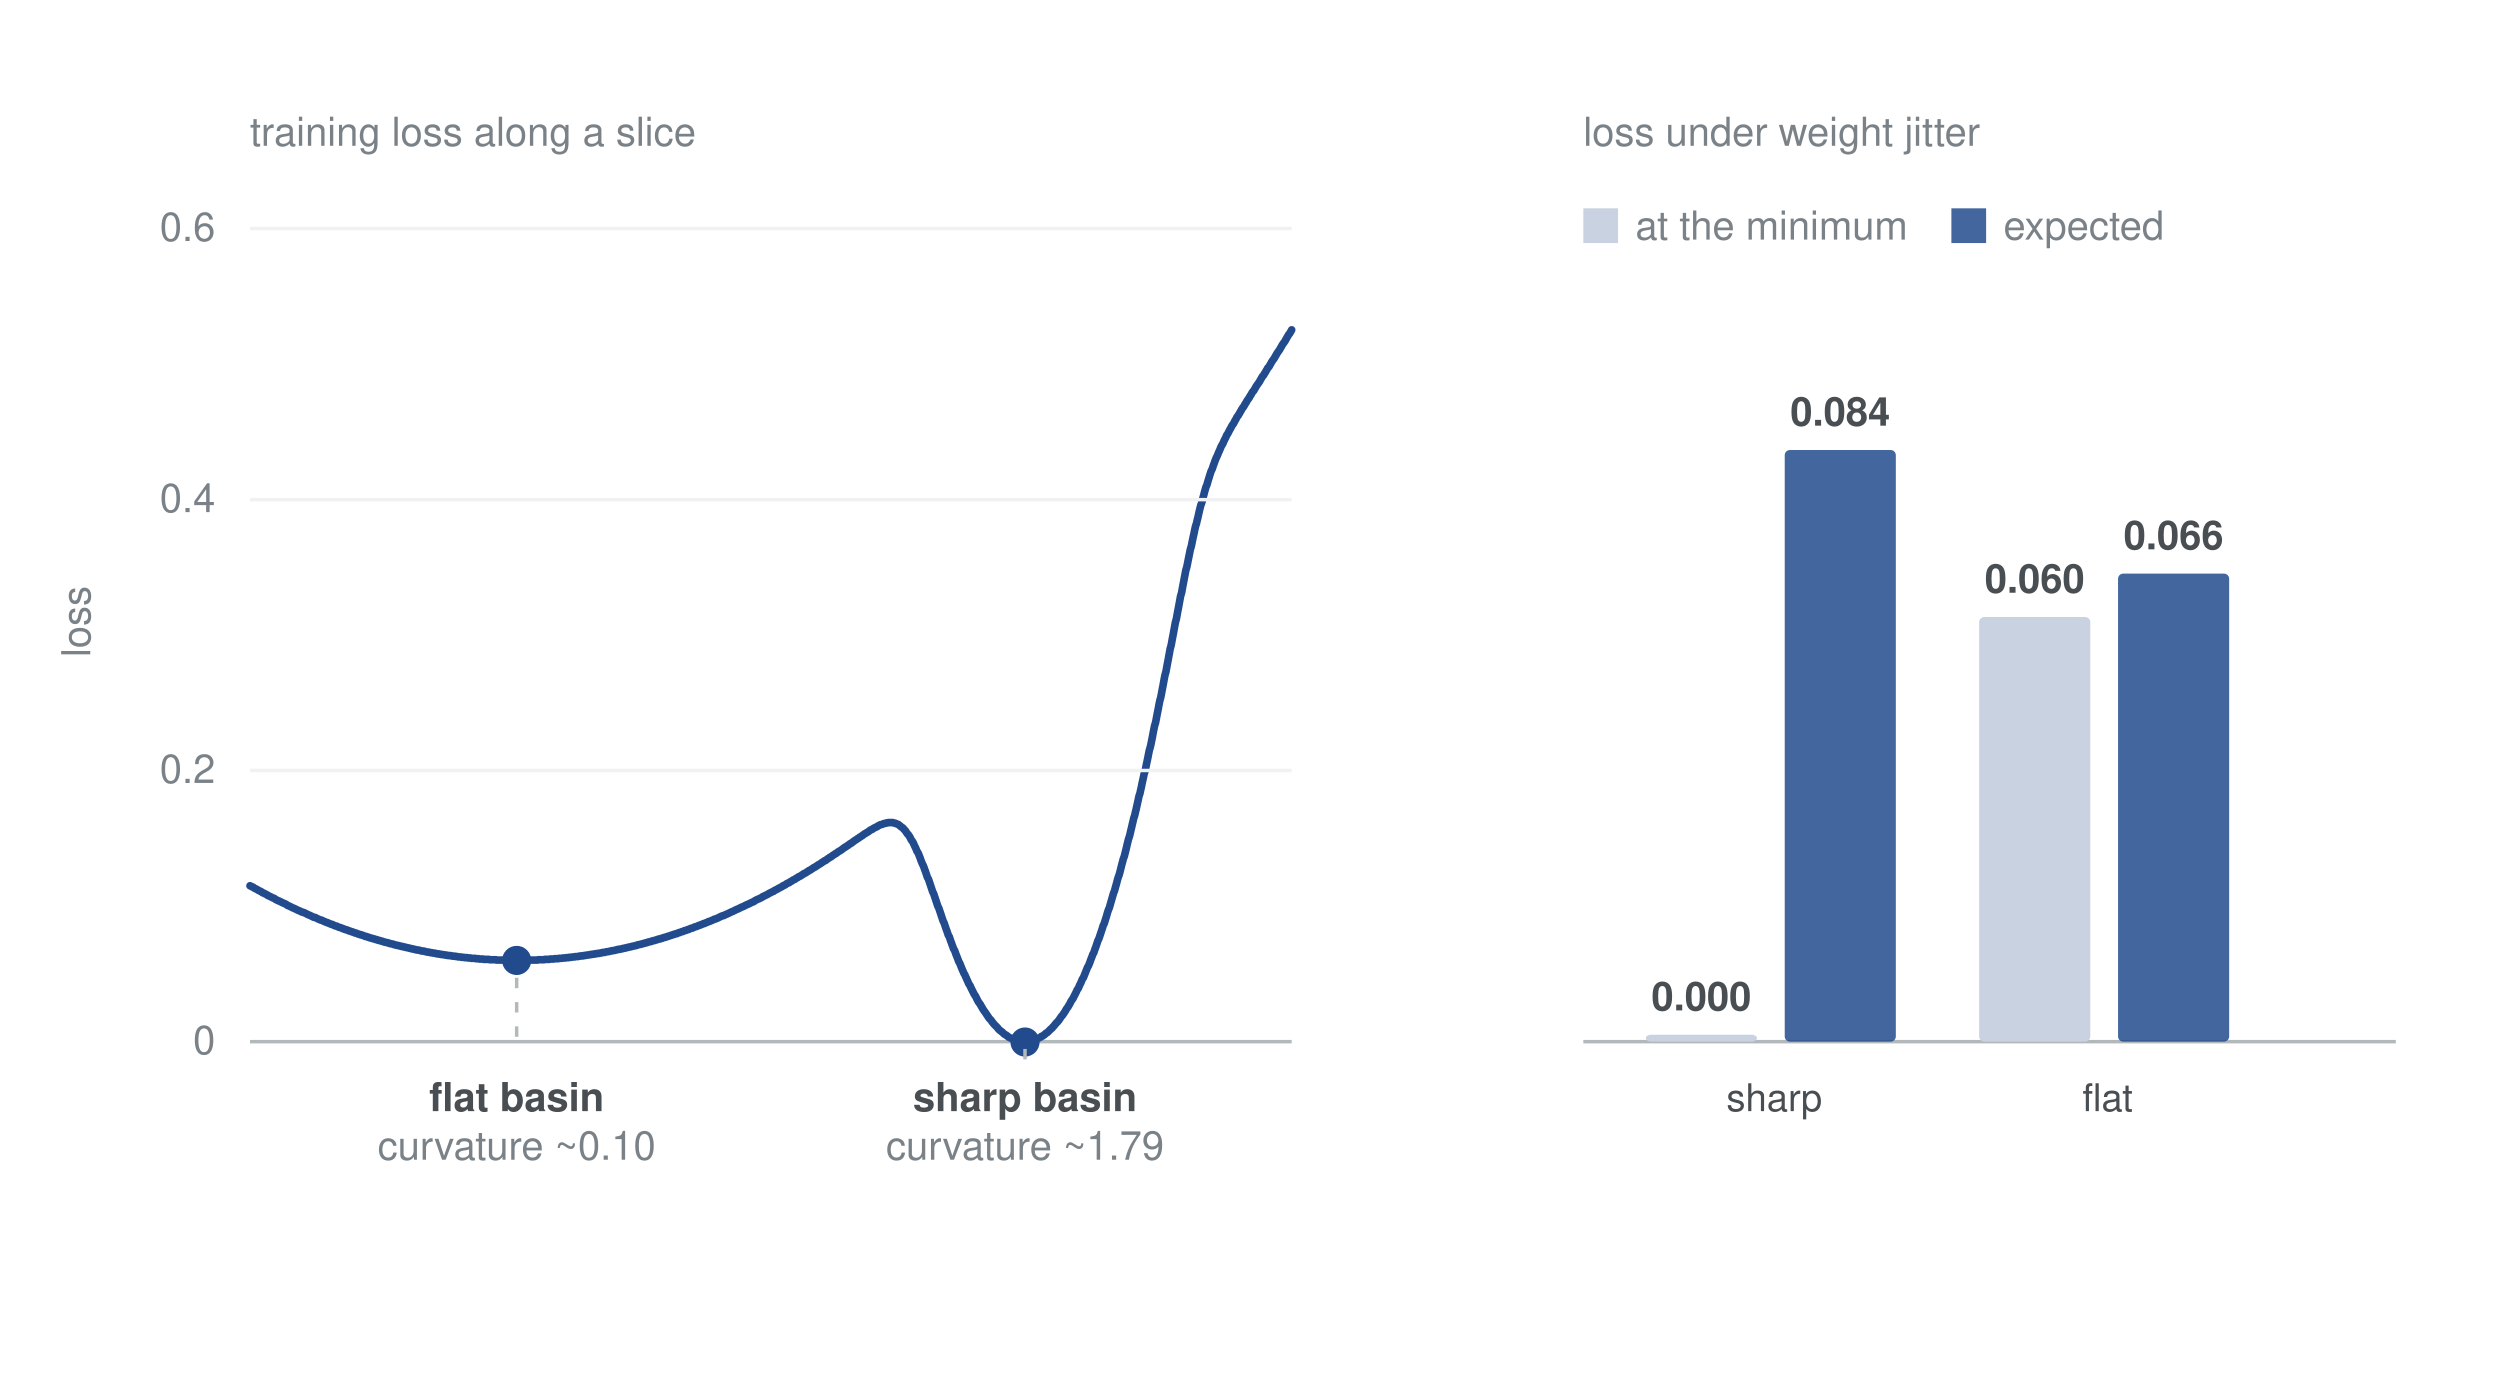
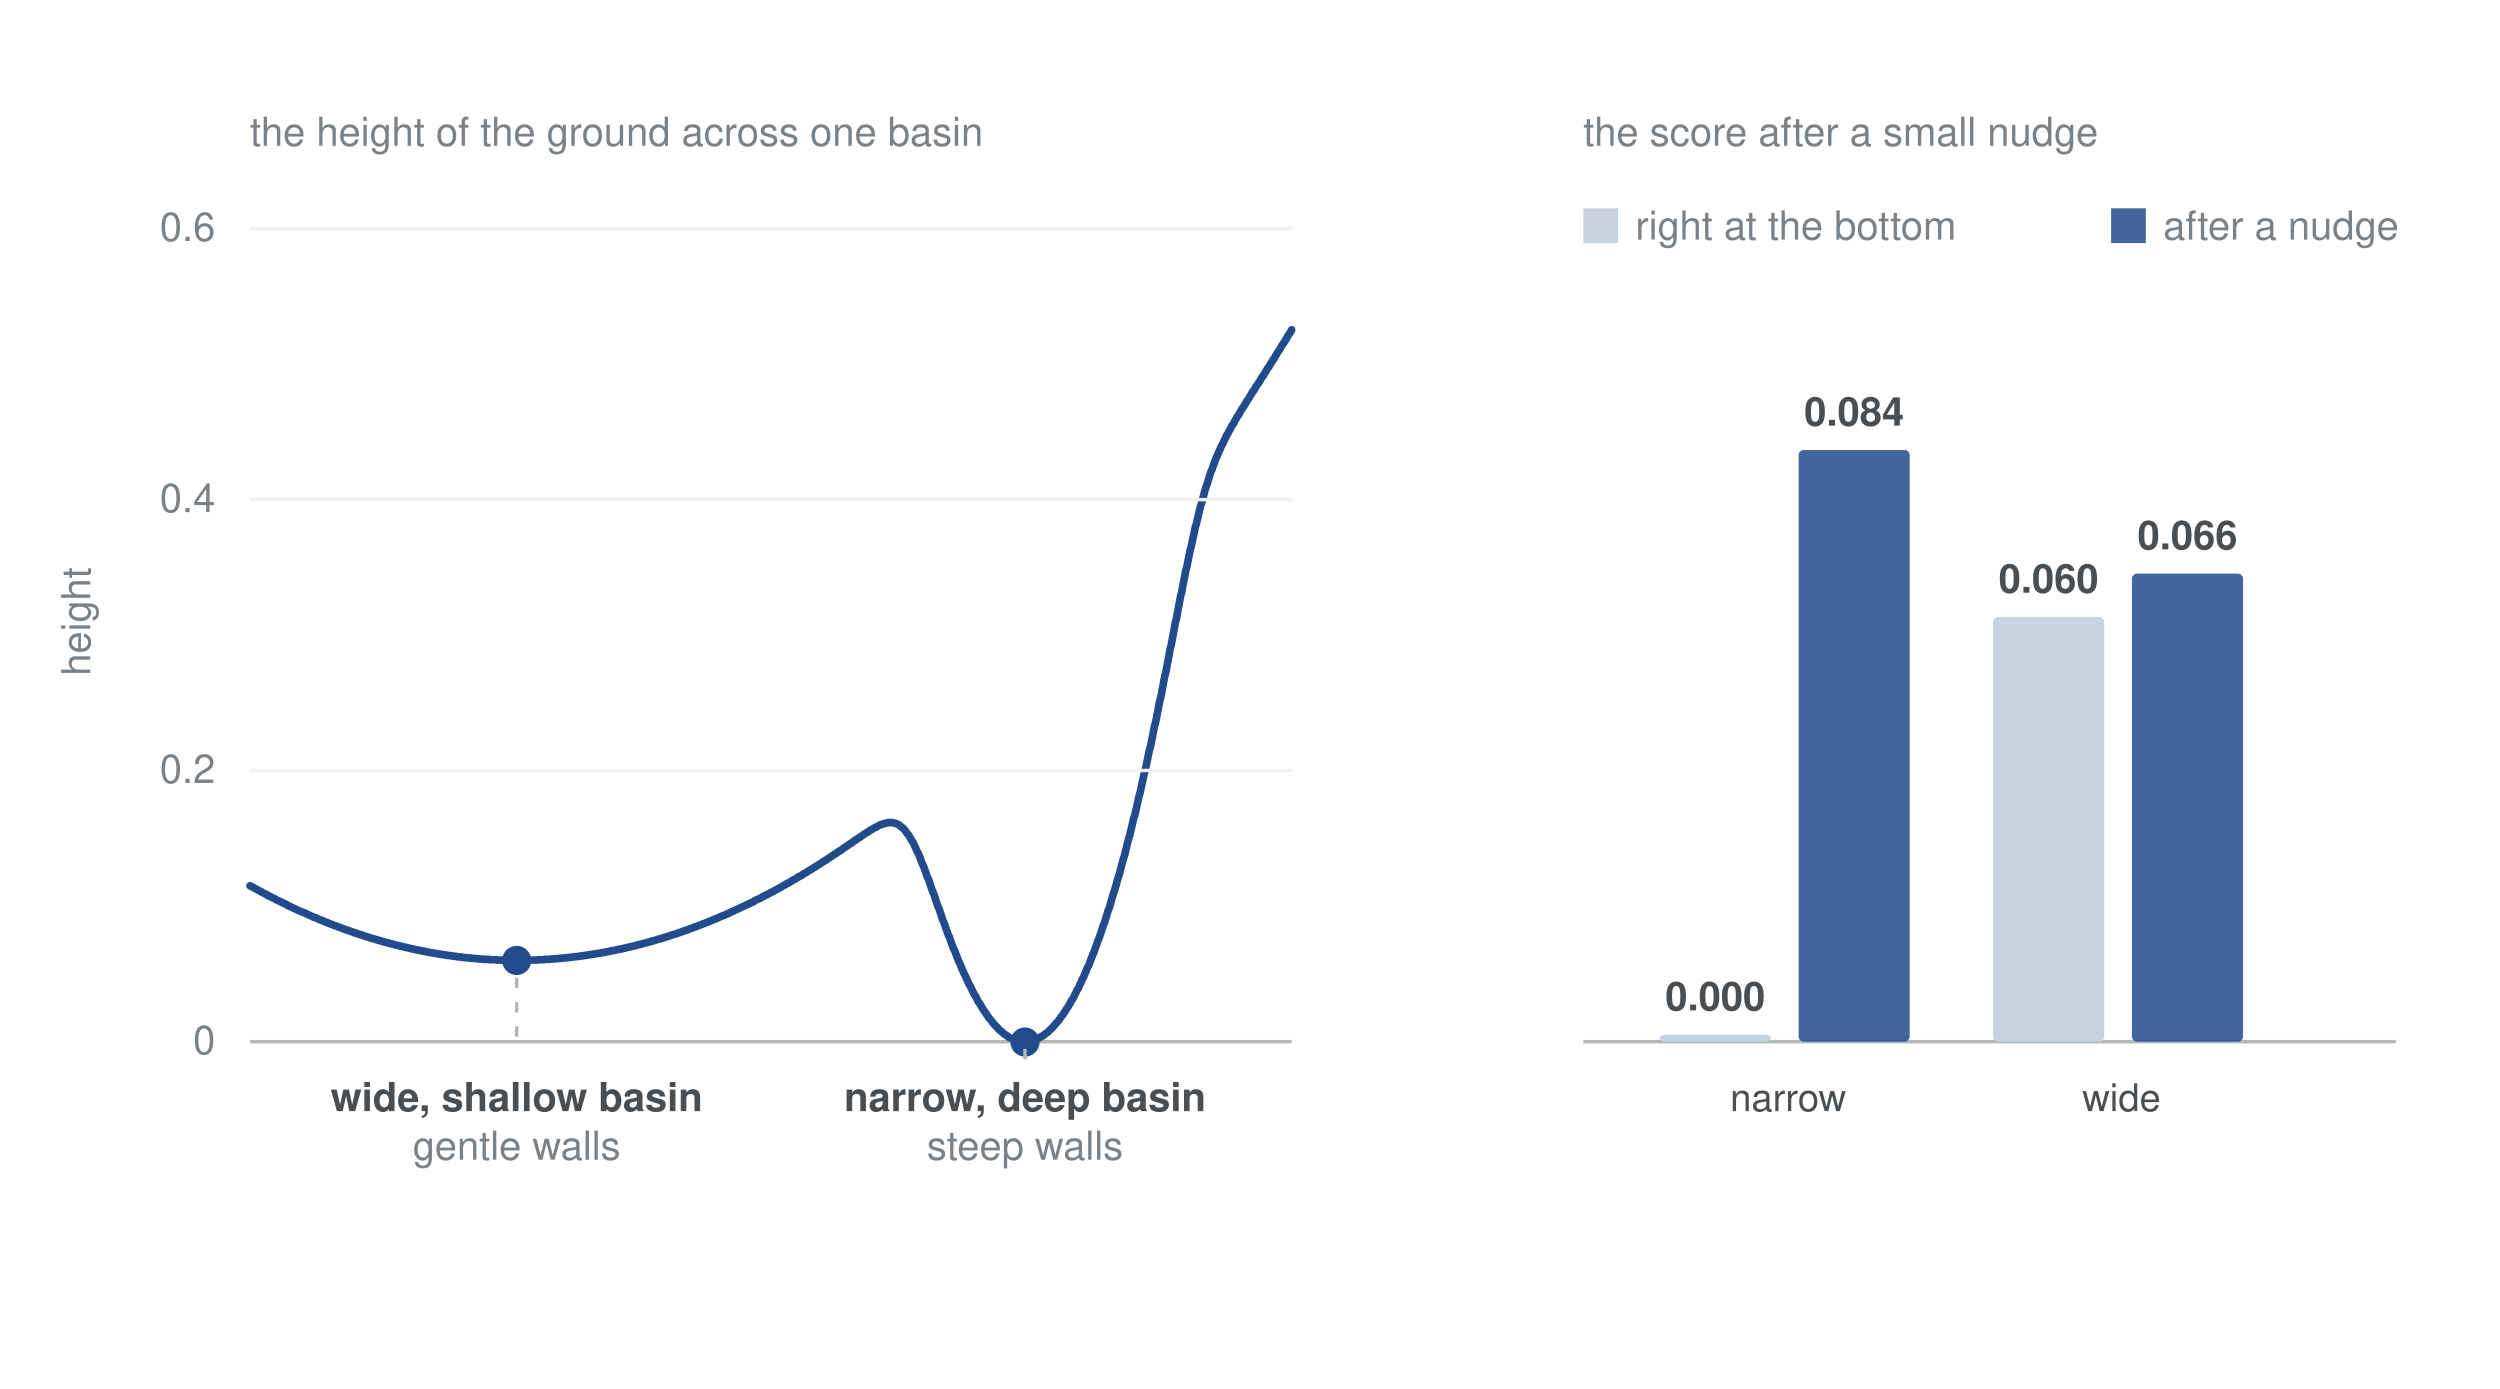
<svg xmlns="http://www.w3.org/2000/svg" viewBox="0 0 720 400" width="720" height="400" role="img" aria-labelledby="t d">
  <style>text{font-family:'Trebuchet MS', Helvetica, Arial, sans-serif;}</style>
  <line x1="72.0" y1="300.0" x2="372.0" y2="300.0" stroke="#b3b8bb" stroke-width="1" />
  <path d="M 72.0,255.1 L 72.2,255.2 L 72.4,255.3 L 72.6,255.4 L 72.9,255.5 L 73.1,255.7 L 73.3,255.8 L 73.5,255.9 L 73.7,256.0 L 73.9,256.1 L 74.1,256.2 L 74.4,256.4 L 74.6,256.5 L 74.8,256.6 L 75.0,256.7 L 75.2,256.8 L 75.4,256.9 L 75.6,257.1 L 75.9,257.2 L 76.1,257.3 L 76.3,257.4 L 76.5,257.5 L 76.7,257.6 L 76.9,257.7 L 77.1,257.9 L 77.4,258.0 L 77.6,258.1 L 77.8,258.2 L 78.0,258.3 L 78.2,258.4 L 78.4,258.5 L 78.6,258.6 L 78.9,258.7 L 79.1,258.8 L 79.3,259.0 L 79.5,259.1 L 79.7,259.2 L 79.9,259.3 L 80.1,259.4 L 80.4,259.5 L 80.6,259.6 L 80.8,259.7 L 81.0,259.8 L 81.2,259.9 L 81.4,260.0 L 81.6,260.1 L 81.9,260.2 L 82.1,260.3 L 82.3,260.4 L 82.5,260.5 L 82.7,260.7 L 82.9,260.8 L 83.2,260.9 L 83.4,261.0 L 83.6,261.1 L 83.8,261.2 L 84.0,261.3 L 84.2,261.4 L 84.4,261.5 L 84.7,261.6 L 84.9,261.7 L 85.1,261.8 L 85.3,261.9 L 85.5,262.0 L 85.7,262.1 L 85.9,262.2 L 86.2,262.3 L 86.4,262.4 L 86.6,262.5 L 86.8,262.6 L 87.0,262.7 L 87.2,262.7 L 87.4,262.8 L 87.7,262.9 L 87.9,263.0 L 88.1,263.1 L 88.3,263.2 L 88.5,263.3 L 88.7,263.4 L 88.9,263.5 L 89.2,263.6 L 89.4,263.7 L 89.6,263.8 L 89.8,263.9 L 90.0,264.0 L 90.2,264.1 L 90.4,264.2 L 90.7,264.2 L 90.9,264.3 L 91.1,264.4 L 91.3,264.5 L 91.5,264.6 L 91.7,264.7 L 91.9,264.8 L 92.2,264.9 L 92.4,265.0 L 92.6,265.0 L 92.8,265.1 L 93.0,265.2 L 93.2,265.3 L 93.4,265.4 L 93.7,265.5 L 93.9,265.6 L 94.1,265.7 L 94.3,265.7 L 94.5,265.8 L 94.7,265.9 L 94.9,266.0 L 95.2,266.1 L 95.4,266.2 L 95.6,266.2 L 95.8,266.3 L 96.0,266.4 L 96.2,266.5 L 96.4,266.6 L 96.7,266.7 L 96.9,266.7 L 97.1,266.8 L 97.3,266.9 L 97.5,267.0 L 97.7,267.1 L 97.9,267.1 L 98.2,267.2 L 98.4,267.3 L 98.6,267.4 L 98.8,267.5 L 99.0,267.5 L 99.2,267.6 L 99.4,267.7 L 99.7,267.8 L 99.9,267.8 L 100.1,267.9 L 100.3,268.0 L 100.5,268.1 L 100.7,268.1 L 100.9,268.2 L 101.2,268.3 L 101.4,268.4 L 101.6,268.4 L 101.8,268.5 L 102.0,268.6 L 102.2,268.7 L 102.5,268.7 L 102.7,268.8 L 102.9,268.9 L 103.1,269.0 L 103.3,269.0 L 103.5,269.1 L 103.7,269.2 L 104.0,269.2 L 104.2,269.3 L 104.4,269.4 L 104.6,269.4 L 104.8,269.5 L 105.0,269.6 L 105.2,269.7 L 105.5,269.7 L 105.7,269.8 L 105.9,269.9 L 106.1,269.9 L 106.3,270.0 L 106.5,270.1 L 106.7,270.1 L 107.0,270.2 L 107.2,270.3 L 107.4,270.3 L 107.6,270.4 L 107.8,270.4 L 108.0,270.5 L 108.2,270.6 L 108.5,270.6 L 108.7,270.7 L 108.9,270.8 L 109.1,270.8 L 109.3,270.9 L 109.5,270.9 L 109.7,271.0 L 110.0,271.1 L 110.2,271.1 L 110.4,271.2 L 110.6,271.3 L 110.8,271.3 L 111.0,271.4 L 111.2,271.4 L 111.5,271.5 L 111.7,271.5 L 111.9,271.6 L 112.1,271.7 L 112.3,271.7 L 112.5,271.8 L 112.7,271.8 L 113.0,271.9 L 113.2,271.9 L 113.4,272.0 L 113.6,272.1 L 113.8,272.1 L 114.0,272.2 L 114.2,272.2 L 114.5,272.3 L 114.7,272.3 L 114.9,272.4 L 115.1,272.4 L 115.3,272.5 L 115.5,272.5 L 115.7,272.6 L 116.0,272.6 L 116.2,272.7 L 116.4,272.7 L 116.6,272.8 L 116.8,272.8 L 117.0,272.9 L 117.2,272.9 L 117.5,273.0 L 117.7,273.0 L 117.9,273.1 L 118.1,273.1 L 118.3,273.2 L 118.5,273.2 L 118.7,273.3 L 119.0,273.3 L 119.2,273.4 L 119.4,273.4 L 119.6,273.5 L 119.8,273.5 L 120.0,273.6 L 120.2,273.6 L 120.5,273.6 L 120.7,273.7 L 120.9,273.7 L 121.1,273.8 L 121.3,273.8 L 121.5,273.9 L 121.7,273.9 L 122.0,273.9 L 122.2,274.0 L 122.4,274.0 L 122.6,274.1 L 122.8,274.1 L 123.0,274.2 L 123.3,274.2 L 123.5,274.2 L 123.7,274.3 L 123.9,274.3 L 124.1,274.4 L 124.3,274.4 L 124.5,274.4 L 124.8,274.5 L 125.0,274.5 L 125.2,274.5 L 125.4,274.6 L 125.6,274.6 L 125.8,274.7 L 126.0,274.7 L 126.3,274.7 L 126.5,274.8 L 126.7,274.8 L 126.9,274.8 L 127.1,274.9 L 127.3,274.9 L 127.5,274.9 L 127.8,275.0 L 128.0,275.0 L 128.2,275.0 L 128.4,275.1 L 128.6,275.1 L 128.8,275.1 L 129.0,275.2 L 129.3,275.2 L 129.5,275.2 L 129.7,275.2 L 129.9,275.3 L 130.1,275.3 L 130.3,275.3 L 130.5,275.4 L 130.8,275.4 L 131.0,275.4 L 131.2,275.4 L 131.4,275.5 L 131.6,275.5 L 131.8,275.5 L 132.0,275.6 L 132.3,275.6 L 132.5,275.6 L 132.7,275.6 L 132.9,275.7 L 133.1,275.7 L 133.3,275.7 L 133.5,275.7 L 133.8,275.8 L 134.0,275.8 L 134.2,275.8 L 134.4,275.8 L 134.6,275.8 L 134.8,275.9 L 135.0,275.9 L 135.3,275.9 L 135.5,275.9 L 135.7,276.0 L 135.9,276.0 L 136.1,276.0 L 136.3,276.0 L 136.5,276.0 L 136.8,276.0 L 137.0,276.1 L 137.2,276.1 L 137.4,276.1 L 137.6,276.1 L 137.8,276.1 L 138.0,276.2 L 138.3,276.2 L 138.5,276.2 L 138.7,276.2 L 138.9,276.2 L 139.1,276.2 L 139.3,276.3 L 139.5,276.3 L 139.8,276.3 L 140.0,276.3 L 140.2,276.3 L 140.4,276.3 L 140.6,276.3 L 140.8,276.3 L 141.0,276.4 L 141.3,276.4 L 141.5,276.4 L 141.7,276.4 L 141.9,276.4 L 142.1,276.4 L 142.3,276.4 L 142.6,276.4 L 142.8,276.4 L 143.0,276.5 L 143.2,276.5 L 143.4,276.5 L 143.6,276.5 L 143.8,276.5 L 144.1,276.5 L 144.3,276.5 L 144.5,276.5 L 144.7,276.5 L 144.9,276.5 L 145.1,276.5 L 145.3,276.5 L 145.6,276.5 L 145.8,276.5 L 146.0,276.6 L 146.2,276.6 L 146.4,276.6 L 146.6,276.6 L 146.8,276.6 L 147.1,276.6 L 147.3,276.6 L 147.5,276.6 L 147.7,276.6 L 147.9,276.6 L 148.1,276.6 L 148.3,276.6 L 148.6,276.6 L 148.8,276.6 L 149.0,276.6 L 149.2,276.6 L 149.4,276.6 L 149.6,276.6 L 149.8,276.6 L 150.1,276.6 L 150.3,276.6 L 150.5,276.6 L 150.7,276.6 L 150.9,276.6 L 151.1,276.6 L 151.3,276.6 L 151.6,276.6 L 151.8,276.5 L 152.0,276.5 L 152.2,276.5 L 152.4,276.5 L 152.6,276.5 L 152.8,276.5 L 153.1,276.5 L 153.3,276.5 L 153.5,276.5 L 153.7,276.5 L 153.9,276.5 L 154.1,276.5 L 154.3,276.5 L 154.6,276.5 L 154.8,276.5 L 155.0,276.4 L 155.2,276.4 L 155.4,276.4 L 155.6,276.4 L 155.8,276.4 L 156.1,276.4 L 156.3,276.4 L 156.5,276.4 L 156.7,276.4 L 156.9,276.3 L 157.1,276.3 L 157.3,276.3 L 157.6,276.3 L 157.8,276.3 L 158.0,276.3 L 158.2,276.3 L 158.4,276.2 L 158.6,276.2 L 158.8,276.2 L 159.1,276.2 L 159.3,276.2 L 159.5,276.2 L 159.7,276.1 L 159.9,276.1 L 160.1,276.1 L 160.3,276.1 L 160.6,276.1 L 160.8,276.1 L 161.0,276.0 L 161.2,276.0 L 161.4,276.0 L 161.6,276.0 L 161.8,276.0 L 162.1,275.9 L 162.3,275.9 L 162.5,275.9 L 162.7,275.9 L 162.9,275.9 L 163.1,275.8 L 163.4,275.8 L 163.6,275.8 L 163.8,275.8 L 164.0,275.7 L 164.2,275.7 L 164.4,275.7 L 164.6,275.7 L 164.9,275.6 L 165.1,275.6 L 165.3,275.6 L 165.5,275.6 L 165.7,275.5 L 165.9,275.5 L 166.1,275.5 L 166.4,275.5 L 166.6,275.4 L 166.8,275.4 L 167.0,275.4 L 167.2,275.3 L 167.4,275.3 L 167.6,275.3 L 167.9,275.3 L 168.1,275.2 L 168.3,275.2 L 168.5,275.2 L 168.7,275.1 L 168.9,275.1 L 169.1,275.1 L 169.4,275.0 L 169.6,275.0 L 169.8,275.0 L 170.0,274.9 L 170.2,274.9 L 170.4,274.9 L 170.6,274.8 L 170.9,274.8 L 171.1,274.8 L 171.3,274.7 L 171.5,274.7 L 171.7,274.7 L 171.9,274.6 L 172.1,274.6 L 172.4,274.6 L 172.6,274.5 L 172.8,274.5 L 173.0,274.5 L 173.2,274.4 L 173.4,274.4 L 173.6,274.3 L 173.9,274.3 L 174.1,274.3 L 174.3,274.2 L 174.5,274.2 L 174.7,274.1 L 174.9,274.1 L 175.1,274.1 L 175.4,274.0 L 175.6,274.0 L 175.8,273.9 L 176.0,273.9 L 176.2,273.8 L 176.4,273.8 L 176.6,273.8 L 176.9,273.7 L 177.1,273.7 L 177.3,273.6 L 177.5,273.6 L 177.7,273.5 L 177.9,273.5 L 178.1,273.4 L 178.4,273.4 L 178.6,273.4 L 178.8,273.3 L 179.0,273.3 L 179.2,273.2 L 179.4,273.2 L 179.6,273.1 L 179.9,273.1 L 180.1,273.0 L 180.3,273.0 L 180.5,272.9 L 180.7,272.9 L 180.9,272.8 L 181.1,272.8 L 181.4,272.7 L 181.6,272.7 L 181.8,272.6 L 182.0,272.6 L 182.2,272.5 L 182.4,272.5 L 182.7,272.4 L 182.9,272.4 L 183.1,272.3 L 183.3,272.3 L 183.5,272.2 L 183.7,272.1 L 183.9,272.1 L 184.2,272.0 L 184.4,272.0 L 184.6,271.9 L 184.8,271.9 L 185.0,271.8 L 185.2,271.8 L 185.4,271.7 L 185.7,271.6 L 185.9,271.6 L 186.1,271.5 L 186.3,271.5 L 186.5,271.4 L 186.7,271.3 L 186.9,271.3 L 187.2,271.2 L 187.4,271.2 L 187.6,271.1 L 187.8,271.0 L 188.0,271.0 L 188.2,270.9 L 188.4,270.9 L 188.7,270.8 L 188.9,270.7 L 189.1,270.7 L 189.3,270.6 L 189.5,270.5 L 189.7,270.5 L 189.9,270.4 L 190.2,270.4 L 190.4,270.3 L 190.6,270.2 L 190.8,270.2 L 191.0,270.1 L 191.2,270.0 L 191.4,270.0 L 191.7,269.9 L 191.9,269.8 L 192.1,269.8 L 192.3,269.7 L 192.5,269.6 L 192.7,269.6 L 192.9,269.5 L 193.2,269.4 L 193.4,269.3 L 193.6,269.3 L 193.8,269.2 L 194.0,269.1 L 194.2,269.1 L 194.4,269.0 L 194.7,268.9 L 194.9,268.9 L 195.1,268.8 L 195.3,268.7 L 195.5,268.6 L 195.7,268.6 L 195.9,268.5 L 196.2,268.4 L 196.4,268.3 L 196.6,268.3 L 196.8,268.2 L 197.0,268.1 L 197.2,268.0 L 197.4,268.0 L 197.7,267.9 L 197.9,267.8 L 198.1,267.7 L 198.3,267.7 L 198.5,267.6 L 198.7,267.5 L 198.9,267.4 L 199.2,267.3 L 199.4,267.3 L 199.6,267.2 L 199.8,267.1 L 200.0,267.0 L 200.2,266.9 L 200.4,266.9 L 200.7,266.8 L 200.9,266.7 L 201.1,266.6 L 201.3,266.5 L 201.5,266.5 L 201.7,266.4 L 201.9,266.3 L 202.2,266.2 L 202.4,266.1 L 202.6,266.0 L 202.8,266.0 L 203.0,265.9 L 203.2,265.8 L 203.5,265.7 L 203.7,265.6 L 203.9,265.5 L 204.1,265.4 L 204.3,265.4 L 204.5,265.3 L 204.7,265.2 L 205.0,265.1 L 205.2,265.0 L 205.4,264.9 L 205.6,264.8 L 205.8,264.7 L 206.0,264.7 L 206.2,264.6 L 206.5,264.5 L 206.7,264.4 L 206.9,264.3 L 207.1,264.2 L 207.3,264.1 L 207.5,264.0 L 207.7,263.9 L 208.0,263.8 L 208.2,263.7 L 208.4,263.7 L 208.6,263.6 L 208.8,263.5 L 209.0,263.4 L 209.2,263.3 L 209.5,263.2 L 209.7,263.1 L 209.9,263.0 L 210.1,262.9 L 210.3,262.8 L 210.5,262.7 L 210.7,262.6 L 211.0,262.5 L 211.2,262.4 L 211.4,262.3 L 211.6,262.2 L 211.8,262.1 L 212.0,262.0 L 212.2,261.9 L 212.5,261.8 L 212.7,261.7 L 212.9,261.6 L 213.1,261.5 L 213.3,261.4 L 213.5,261.3 L 213.7,261.2 L 214.0,261.1 L 214.2,261.0 L 214.4,260.9 L 214.6,260.8 L 214.8,260.7 L 215.0,260.6 L 215.2,260.5 L 215.5,260.4 L 215.7,260.3 L 215.9,260.2 L 216.1,260.1 L 216.3,260.0 L 216.5,259.9 L 216.7,259.8 L 217.0,259.7 L 217.2,259.6 L 217.4,259.4 L 217.6,259.3 L 217.8,259.2 L 218.0,259.1 L 218.2,259.0 L 218.5,258.9 L 218.7,258.8 L 218.9,258.7 L 219.1,258.6 L 219.3,258.5 L 219.5,258.4 L 219.7,258.2 L 220.0,258.1 L 220.2,258.0 L 220.4,257.9 L 220.6,257.8 L 220.8,257.7 L 221.0,257.6 L 221.2,257.5 L 221.5,257.3 L 221.7,257.2 L 221.9,257.1 L 222.1,257.0 L 222.3,256.9 L 222.5,256.8 L 222.8,256.7 L 223.0,256.5 L 223.2,256.4 L 223.4,256.3 L 223.6,256.2 L 223.8,256.1 L 224.0,256.0 L 224.3,255.8 L 224.5,255.7 L 224.7,255.6 L 224.9,255.5 L 225.1,255.4 L 225.3,255.3 L 225.5,255.1 L 225.8,255.0 L 226.0,254.9 L 226.2,254.8 L 226.4,254.6 L 226.6,254.5 L 226.8,254.4 L 227.0,254.3 L 227.3,254.2 L 227.5,254.0 L 227.7,253.9 L 227.9,253.8 L 228.1,253.7 L 228.3,253.5 L 228.5,253.4 L 228.8,253.3 L 229.0,253.2 L 229.2,253.0 L 229.4,252.9 L 229.6,252.8 L 229.8,252.7 L 230.0,252.5 L 230.3,252.4 L 230.5,252.3 L 230.7,252.2 L 230.9,252.0 L 231.1,251.9 L 231.3,251.8 L 231.5,251.6 L 231.8,251.5 L 232.0,251.4 L 232.2,251.3 L 232.4,251.1 L 232.6,251.0 L 232.8,250.9 L 233.0,250.7 L 233.3,250.6 L 233.5,250.5 L 233.7,250.3 L 233.9,250.2 L 234.1,250.1 L 234.3,249.9 L 234.5,249.8 L 234.8,249.7 L 235.0,249.5 L 235.2,249.4 L 235.4,249.3 L 235.6,249.1 L 235.8,249.0 L 236.0,248.9 L 236.3,248.7 L 236.5,248.6 L 236.7,248.4 L 236.9,248.3 L 237.1,248.2 L 237.3,248.0 L 237.5,247.9 L 237.8,247.8 L 238.0,247.6 L 238.2,247.5 L 238.4,247.3 L 238.6,247.2 L 238.8,247.1 L 239.0,246.9 L 239.3,246.8 L 239.5,246.6 L 239.7,246.5 L 239.9,246.3 L 240.1,246.2 L 240.3,246.1 L 240.5,245.9 L 240.8,245.8 L 241.0,245.6 L 241.2,245.5 L 241.4,245.3 L 241.6,245.2 L 241.8,245.1 L 242.1,244.9 L 242.3,244.8 L 242.5,244.6 L 242.7,244.5 L 242.9,244.3 L 243.1,244.2 L 243.3,244.0 L 243.6,243.9 L 243.8,243.7 L 244.0,243.6 L 244.2,243.5 L 244.4,243.3 L 244.6,243.2 L 244.8,243.0 L 245.1,242.9 L 245.3,242.7 L 245.5,242.6 L 245.7,242.4 L 245.9,242.3 L 246.1,242.1 L 246.3,242.0 L 246.6,241.8 L 246.8,241.7 L 247.0,241.5 L 247.2,241.4 L 247.4,241.3 L 247.6,241.1 L 247.8,241.0 L 248.1,240.8 L 248.3,240.7 L 248.5,240.5 L 248.7,240.4 L 248.9,240.2 L 249.1,240.1 L 249.3,240.0 L 249.6,239.8 L 249.8,239.7 L 250.0,239.6 L 250.2,239.4 L 250.4,239.3 L 250.6,239.1 L 250.8,239.0 L 251.1,238.9 L 251.3,238.8 L 251.5,238.6 L 251.7,238.5 L 251.9,238.4 L 252.1,238.3 L 252.3,238.2 L 252.6,238.1 L 252.8,237.9 L 253.0,237.8 L 253.2,237.7 L 253.4,237.6 L 253.6,237.5 L 253.8,237.5 L 254.1,237.4 L 254.3,237.3 L 254.5,237.2 L 254.7,237.2 L 254.9,237.1 L 255.1,237.1 L 255.3,237.0 L 255.6,237.0 L 255.8,236.9 L 256.0,236.9 L 256.2,236.9 L 256.4,236.9 L 256.6,236.9 L 256.8,236.9 L 257.1,236.9 L 257.3,237.0 L 257.5,237.0 L 257.7,237.1 L 257.9,237.1 L 258.1,237.2 L 258.3,237.3 L 258.6,237.4 L 258.8,237.5 L 259.0,237.7 L 259.2,237.8 L 259.4,238.0 L 259.6,238.2 L 259.8,238.3 L 260.1,238.5 L 260.3,238.8 L 260.5,239.0 L 260.7,239.2 L 260.9,239.5 L 261.1,239.8 L 261.3,240.1 L 261.6,240.4 L 261.8,240.7 L 262.0,241.0 L 262.2,241.4 L 262.4,241.8 L 262.6,242.1 L 262.9,242.5 L 263.1,242.9 L 263.3,243.4 L 263.5,243.8 L 263.7,244.2 L 263.9,244.7 L 264.1,245.2 L 264.4,245.6 L 264.6,246.1 L 264.8,246.6 L 265.0,247.1 L 265.2,247.7 L 265.4,248.2 L 265.6,248.7 L 265.9,249.3 L 266.1,249.8 L 266.3,250.4 L 266.5,250.9 L 266.7,251.5 L 266.9,252.1 L 267.1,252.7 L 267.4,253.2 L 267.6,253.8 L 267.8,254.4 L 268.0,255.0 L 268.2,255.6 L 268.4,256.2 L 268.6,256.8 L 268.9,257.4 L 269.1,258.0 L 269.3,258.6 L 269.5,259.2 L 269.7,259.8 L 269.9,260.4 L 270.1,261.0 L 270.4,261.6 L 270.6,262.2 L 270.8,262.8 L 271.0,263.4 L 271.2,264.0 L 271.4,264.6 L 271.6,265.2 L 271.9,265.8 L 272.1,266.4 L 272.3,267.0 L 272.5,267.6 L 272.7,268.1 L 272.9,268.7 L 273.1,269.3 L 273.4,269.8 L 273.6,270.4 L 273.8,271.0 L 274.0,271.5 L 274.2,272.1 L 274.4,272.6 L 274.6,273.2 L 274.9,273.7 L 275.1,274.2 L 275.3,274.8 L 275.5,275.3 L 275.7,275.8 L 275.9,276.3 L 276.1,276.9 L 276.4,277.4 L 276.6,277.9 L 276.8,278.4 L 277.0,278.9 L 277.2,279.4 L 277.4,279.8 L 277.6,280.3 L 277.9,280.8 L 278.1,281.3 L 278.3,281.7 L 278.5,282.2 L 278.7,282.6 L 278.9,283.1 L 279.1,283.5 L 279.4,283.9 L 279.6,284.4 L 279.8,284.8 L 280.0,285.2 L 280.2,285.6 L 280.4,286.0 L 280.6,286.4 L 280.9,286.8 L 281.1,287.2 L 281.3,287.6 L 281.5,288.0 L 281.7,288.4 L 281.9,288.7 L 282.2,289.1 L 282.4,289.4 L 282.6,289.8 L 282.8,290.1 L 283.0,290.5 L 283.2,290.8 L 283.4,291.1 L 283.7,291.5 L 283.9,291.8 L 284.1,292.1 L 284.3,292.4 L 284.5,292.7 L 284.7,293.0 L 284.9,293.3 L 285.2,293.6 L 285.4,293.8 L 285.6,294.1 L 285.8,294.4 L 286.0,294.6 L 286.2,294.9 L 286.4,295.1 L 286.7,295.4 L 286.9,295.6 L 287.1,295.8 L 287.3,296.0 L 287.5,296.3 L 287.7,296.5 L 287.9,296.7 L 288.2,296.9 L 288.4,297.1 L 288.6,297.2 L 288.8,297.4 L 289.0,297.6 L 289.2,297.8 L 289.4,297.9 L 289.7,298.1 L 289.9,298.2 L 290.1,298.4 L 290.3,298.5 L 290.5,298.7 L 290.7,298.8 L 290.9,298.9 L 291.2,299.0 L 291.4,299.1 L 291.6,299.2 L 291.8,299.3 L 292.0,299.4 L 292.2,299.5 L 292.4,299.6 L 292.7,299.7 L 292.9,299.7 L 293.1,299.8 L 293.3,299.8 L 293.5,299.9 L 293.7,299.9 L 293.9,300.0 L 294.2,300.0 L 294.4,300.0 L 294.6,300.0 L 294.8,300.0 L 295.0,300.1 L 295.2,300.1 L 295.4,300.0 L 295.7,300.0 L 295.9,300.0 L 296.1,300.0 L 296.3,300.0 L 296.5,299.9 L 296.7,299.9 L 296.9,299.8 L 297.2,299.8 L 297.4,299.7 L 297.6,299.7 L 297.8,299.6 L 298.0,299.5 L 298.2,299.4 L 298.4,299.3 L 298.7,299.2 L 298.9,299.1 L 299.1,299.0 L 299.3,298.9 L 299.5,298.8 L 299.7,298.7 L 299.9,298.5 L 300.2,298.4 L 300.4,298.3 L 300.6,298.1 L 300.8,298.0 L 301.0,297.8 L 301.2,297.6 L 301.4,297.5 L 301.7,297.3 L 301.9,297.1 L 302.1,296.9 L 302.3,296.7 L 302.5,296.5 L 302.7,296.3 L 303.0,296.1 L 303.2,295.8 L 303.4,295.6 L 303.6,295.4 L 303.8,295.1 L 304.0,294.9 L 304.2,294.6 L 304.5,294.4 L 304.7,294.1 L 304.9,293.9 L 305.1,293.6 L 305.3,293.3 L 305.5,293.0 L 305.7,292.7 L 306.0,292.4 L 306.2,292.1 L 306.4,291.8 L 306.6,291.5 L 306.8,291.2 L 307.0,290.8 L 307.2,290.5 L 307.5,290.1 L 307.7,289.8 L 307.9,289.4 L 308.1,289.1 L 308.3,288.7 L 308.5,288.3 L 308.7,288.0 L 309.0,287.6 L 309.2,287.2 L 309.4,286.8 L 309.6,286.4 L 309.8,286.0 L 310.0,285.6 L 310.2,285.1 L 310.5,284.7 L 310.7,284.3 L 310.9,283.8 L 311.1,283.4 L 311.3,283.0 L 311.5,282.5 L 311.7,282.0 L 312.0,281.6 L 312.2,281.1 L 312.4,280.6 L 312.6,280.1 L 312.8,279.6 L 313.0,279.1 L 313.2,278.6 L 313.5,278.1 L 313.7,277.6 L 313.9,277.1 L 314.1,276.5 L 314.3,276.0 L 314.5,275.5 L 314.7,274.9 L 315.0,274.4 L 315.2,273.8 L 315.4,273.2 L 315.6,272.7 L 315.8,272.1 L 316.0,271.5 L 316.2,270.9 L 316.5,270.3 L 316.7,269.7 L 316.9,269.1 L 317.1,268.5 L 317.3,267.9 L 317.5,267.3 L 317.7,266.6 L 318.0,266.0 L 318.2,265.4 L 318.4,264.7 L 318.6,264.1 L 318.8,263.4 L 319.0,262.7 L 319.2,262.1 L 319.5,261.4 L 319.7,260.7 L 319.9,260.0 L 320.1,259.3 L 320.3,258.6 L 320.5,257.9 L 320.7,257.2 L 321.0,256.5 L 321.2,255.7 L 321.4,255.0 L 321.6,254.3 L 321.8,253.5 L 322.0,252.8 L 322.3,252.0 L 322.5,251.3 L 322.7,250.5 L 322.9,249.7 L 323.1,248.9 L 323.3,248.2 L 323.5,247.4 L 323.8,246.6 L 324.0,245.8 L 324.2,245.0 L 324.4,244.2 L 324.6,243.3 L 324.8,242.5 L 325.0,241.7 L 325.3,240.8 L 325.5,240.0 L 325.7,239.1 L 325.9,238.3 L 326.1,237.4 L 326.3,236.6 L 326.5,235.7 L 326.8,234.8 L 327.0,233.9 L 327.2,233.1 L 327.4,232.2 L 327.6,231.3 L 327.8,230.4 L 328.0,229.4 L 328.3,228.5 L 328.5,227.6 L 328.7,226.7 L 328.9,225.7 L 329.1,224.8 L 329.3,223.9 L 329.5,222.9 L 329.8,222.0 L 330.0,221.0 L 330.2,220.0 L 330.4,219.1 L 330.6,218.1 L 330.8,217.1 L 331.0,216.1 L 331.3,215.1 L 331.5,214.2 L 331.7,213.2 L 331.9,212.2 L 332.1,211.1 L 332.3,210.1 L 332.5,209.1 L 332.8,208.1 L 333.0,207.1 L 333.2,206.0 L 333.4,205.0 L 333.6,204.0 L 333.8,202.9 L 334.0,201.9 L 334.3,200.8 L 334.5,199.8 L 334.7,198.7 L 334.9,197.7 L 335.1,196.6 L 335.3,195.5 L 335.5,194.5 L 335.8,193.4 L 336.0,192.3 L 336.2,191.2 L 336.4,190.2 L 336.6,189.1 L 336.8,188.0 L 337.0,186.9 L 337.3,185.8 L 337.5,184.7 L 337.7,183.6 L 337.9,182.6 L 338.1,181.5 L 338.3,180.4 L 338.5,179.3 L 338.8,178.2 L 339.0,177.1 L 339.2,176.0 L 339.4,175.0 L 339.6,173.9 L 339.8,172.8 L 340.0,171.7 L 340.3,170.7 L 340.5,169.6 L 340.7,168.5 L 340.9,167.5 L 341.1,166.4 L 341.3,165.4 L 341.5,164.3 L 341.8,163.3 L 342.0,162.3 L 342.2,161.3 L 342.4,160.3 L 342.6,159.3 L 342.8,158.3 L 343.1,157.3 L 343.3,156.3 L 343.5,155.3 L 343.7,154.4 L 343.9,153.5 L 344.1,152.5 L 344.3,151.6 L 344.6,150.7 L 344.8,149.8 L 345.0,149.0 L 345.2,148.1 L 345.4,147.2 L 345.6,146.4 L 345.8,145.6 L 346.1,144.8 L 346.3,144.0 L 346.5,143.2 L 346.7,142.5 L 346.9,141.7 L 347.1,141.0 L 347.3,140.3 L 347.6,139.6 L 347.8,138.9 L 348.0,138.2 L 348.2,137.6 L 348.4,136.9 L 348.6,136.3 L 348.8,135.7 L 349.1,135.1 L 349.3,134.5 L 349.5,133.9 L 349.7,133.4 L 349.9,132.8 L 350.1,132.3 L 350.3,131.8 L 350.6,131.2 L 350.8,130.7 L 351.0,130.2 L 351.2,129.8 L 351.4,129.3 L 351.6,128.8 L 351.8,128.4 L 352.1,127.9 L 352.3,127.5 L 352.5,127.0 L 352.7,126.6 L 352.9,126.2 L 353.1,125.8 L 353.3,125.3 L 353.6,124.9 L 353.8,124.5 L 354.0,124.1 L 354.2,123.7 L 354.4,123.4 L 354.6,123.0 L 354.8,122.6 L 355.1,122.2 L 355.3,121.9 L 355.5,121.5 L 355.7,121.1 L 355.9,120.8 L 356.1,120.4 L 356.3,120.0 L 356.6,119.7 L 356.8,119.3 L 357.0,119.0 L 357.2,118.6 L 357.4,118.3 L 357.6,117.9 L 357.8,117.6 L 358.1,117.2 L 358.3,116.9 L 358.5,116.5 L 358.7,116.2 L 358.9,115.9 L 359.1,115.5 L 359.3,115.2 L 359.6,114.8 L 359.8,114.5 L 360.0,114.1 L 360.2,113.8 L 360.4,113.5 L 360.6,113.1 L 360.8,112.8 L 361.1,112.5 L 361.3,112.1 L 361.5,111.8 L 361.7,111.4 L 361.9,111.1 L 362.1,110.8 L 362.4,110.4 L 362.6,110.1 L 362.8,109.8 L 363.0,109.4 L 363.2,109.1 L 363.4,108.7 L 363.6,108.4 L 363.9,108.1 L 364.1,107.7 L 364.3,107.4 L 364.5,107.1 L 364.7,106.7 L 364.9,106.4 L 365.1,106.0 L 365.4,105.7 L 365.6,105.4 L 365.8,105.0 L 366.0,104.7 L 366.2,104.3 L 366.4,104.0 L 366.6,103.7 L 366.9,103.3 L 367.1,103.0 L 367.3,102.6 L 367.5,102.3 L 367.7,101.9 L 367.9,101.6 L 368.1,101.3 L 368.4,100.9 L 368.6,100.6 L 368.8,100.2 L 369.0,99.9 L 369.2,99.5 L 369.4,99.2 L 369.6,98.9 L 369.9,98.5 L 370.1,98.2 L 370.3,97.8 L 370.5,97.5 L 370.7,97.1 L 370.9,96.8 L 371.1,96.4 L 371.4,96.1 L 371.6,95.7 L 371.8,95.4 L 372.0,95.0" fill="none" stroke="#224b8d" stroke-width="2.2" stroke-linecap="round" stroke-linejoin="round" />
  <circle cx="148.8" cy="276.6" r="4.2" fill="#224b8d" stroke="none" stroke-width="1" />
  <line x1="148.8" y1="281.6" x2="148.8" y2="300.0" stroke="#b3b8bb" stroke-width="1" stroke-dasharray="3 4" />
  <circle cx="295.2" cy="300.1" r="4.2" fill="#224b8d" stroke="none" stroke-width="1" />
  <line x1="295.2" y1="305.1" x2="295.2" y2="300.0" stroke="#b3b8bb" stroke-width="1" stroke-dasharray="3 4" />
  <line x1="72.0" y1="221.9" x2="372.0" y2="221.9" stroke="#f0f1f2" stroke-width="1" />
  <text x="62.0" y="225.5" font-size="11.5" fill="#7a8288" text-anchor="end" font-weight="400">0.2</text>
  <line x1="72.0" y1="143.9" x2="372.0" y2="143.9" stroke="#f0f1f2" stroke-width="1" />
  <text x="62.0" y="147.5" font-size="11.5" fill="#7a8288" text-anchor="end" font-weight="400">0.4</text>
  <line x1="72.0" y1="65.8" x2="372.0" y2="65.8" stroke="#f0f1f2" stroke-width="1" />
  <text x="62.0" y="69.4" font-size="11.5" fill="#7a8288" text-anchor="end" font-weight="400">0.6</text>
  <text x="62.0" y="303.6" font-size="11.5" fill="#7a8288" text-anchor="end" font-weight="400">0</text>
-   <text x="72.0" y="42.0" font-size="11.5" fill="#7a8288" text-anchor="start" font-weight="400">training loss along a slice</text>
-   <text x="148.8" y="320.0" font-size="11.5" fill="#494e52" text-anchor="middle" font-weight="700">flat basin</text>
-   <text x="148.8" y="334.0" font-size="11.5" fill="#7a8288" text-anchor="middle" font-weight="400">curvature ~0.10</text>
-   <text x="295.2" y="320.0" font-size="11.5" fill="#494e52" text-anchor="middle" font-weight="700">sharp basin</text>
-   <text x="295.2" y="334.0" font-size="11.5" fill="#7a8288" text-anchor="middle" font-weight="400">curvature ~1.79</text>
-   <text x="0" y="0" font-size="11.5" fill="#7a8288" text-anchor="middle" transform="translate(26.0,179.0) rotate(-90)">loss</text>
+   <text x="72.0" y="42.0" font-size="11.5" fill="#7a8288" text-anchor="start" font-weight="400">the height of the ground across one basin</text>
+   <text x="148.8" y="320.0" font-size="11.5" fill="#494e52" text-anchor="middle" font-weight="700">wide, shallow basin</text>
+   <text x="148.8" y="334.0" font-size="11.5" fill="#7a8288" text-anchor="middle" font-weight="400">gentle walls</text>
+   <text x="295.2" y="320.0" font-size="11.5" fill="#494e52" text-anchor="middle" font-weight="700">narrow, deep basin</text>
+   <text x="295.2" y="334.0" font-size="11.5" fill="#7a8288" text-anchor="middle" font-weight="400">steep walls</text>
+   <text x="0" y="0" font-size="11.5" fill="#7a8288" text-anchor="middle" transform="translate(26.0,179.0) rotate(-90)">height</text>
  <line x1="456.0" y1="300.0" x2="690.0" y2="300.0" stroke="#b3b8bb" stroke-width="1" />
-   <rect x="474.0" y="298.0" width="32.0" height="2.0" rx="1.5" fill="#c8d2e0" stroke="none" stroke-width="1" />
-   <text x="490.0" y="291.0" font-size="11.5" fill="#494e52" text-anchor="middle" font-weight="700">0.000</text>
-   <rect x="514.0" y="129.6" width="32.0" height="170.4" rx="1.5" fill="#224b8d" stroke="none" stroke-width="1" opacity="0.85" />
-   <text x="530.0" y="122.6" font-size="11.5" fill="#494e52" text-anchor="middle" font-weight="700">0.084</text>
-   <text x="511.0" y="320.0" font-size="11" fill="#494e52" text-anchor="middle" font-weight="400">sharp</text>
-   <rect x="570.0" y="177.7" width="32.0" height="122.3" rx="1.5" fill="#c8d2e0" stroke="none" stroke-width="1" />
-   <text x="586.0" y="170.7" font-size="11.5" fill="#494e52" text-anchor="middle" font-weight="700">0.060</text>
-   <rect x="610.0" y="165.2" width="32.0" height="134.8" rx="1.5" fill="#224b8d" stroke="none" stroke-width="1" opacity="0.85" />
-   <text x="626.0" y="158.2" font-size="11.5" fill="#494e52" text-anchor="middle" font-weight="700">0.066</text>
-   <text x="607.0" y="320.0" font-size="11" fill="#494e52" text-anchor="middle" font-weight="400">flat</text>
-   <text x="456.0" y="42.0" font-size="11.5" fill="#7a8288" text-anchor="start" font-weight="400">loss under weight jitter</text>
+   <rect x="478.0" y="298.0" width="32.0" height="2.0" rx="1.5" fill="#c8d2e0" stroke="none" stroke-width="1" />
+   <text x="494.0" y="291.0" font-size="11.5" fill="#494e52" text-anchor="middle" font-weight="700">0.000</text>
+   <rect x="518.0" y="129.6" width="32.0" height="170.4" rx="1.5" fill="#224b8d" stroke="none" stroke-width="1" opacity="0.85" />
+   <text x="534.0" y="122.6" font-size="11.5" fill="#494e52" text-anchor="middle" font-weight="700">0.084</text>
+   <text x="515.0" y="320.0" font-size="11" fill="#494e52" text-anchor="middle" font-weight="400">narrow</text>
+   <rect x="574.0" y="177.7" width="32.0" height="122.3" rx="1.5" fill="#c8d2e0" stroke="none" stroke-width="1" />
+   <text x="590.0" y="170.7" font-size="11.5" fill="#494e52" text-anchor="middle" font-weight="700">0.060</text>
+   <rect x="614.0" y="165.2" width="32.0" height="134.8" rx="1.5" fill="#224b8d" stroke="none" stroke-width="1" opacity="0.85" />
+   <text x="630.0" y="158.2" font-size="11.5" fill="#494e52" text-anchor="middle" font-weight="700">0.066</text>
+   <text x="611.0" y="320.0" font-size="11" fill="#494e52" text-anchor="middle" font-weight="400">wide</text>
+   <text x="456.0" y="42.0" font-size="11.5" fill="#7a8288" text-anchor="start" font-weight="400">the score after a small nudge</text>
  <rect x="456.0" y="60.0" width="10.0" height="10.0" rx="0" fill="#c8d2e0" stroke="none" stroke-width="1" />
-   <text x="471.0" y="69.0" font-size="11.5" fill="#7a8288" text-anchor="start" font-weight="400">at the minimum</text>
-   <rect x="562.0" y="60.0" width="10.0" height="10.0" rx="0" fill="#224b8d" stroke="none" stroke-width="1" opacity="0.85" />
-   <text x="577.0" y="69.0" font-size="11.5" fill="#7a8288" text-anchor="start" font-weight="400">expected</text>
+   <text x="471.0" y="69.0" font-size="11.5" fill="#7a8288" text-anchor="start" font-weight="400">right at the bottom</text>
+   <rect x="608.0" y="60.0" width="10.0" height="10.0" rx="0" fill="#224b8d" stroke="none" stroke-width="1" opacity="0.85" />
+   <text x="623.0" y="69.0" font-size="11.5" fill="#7a8288" text-anchor="start" font-weight="400">after a nudge</text>
</svg>
